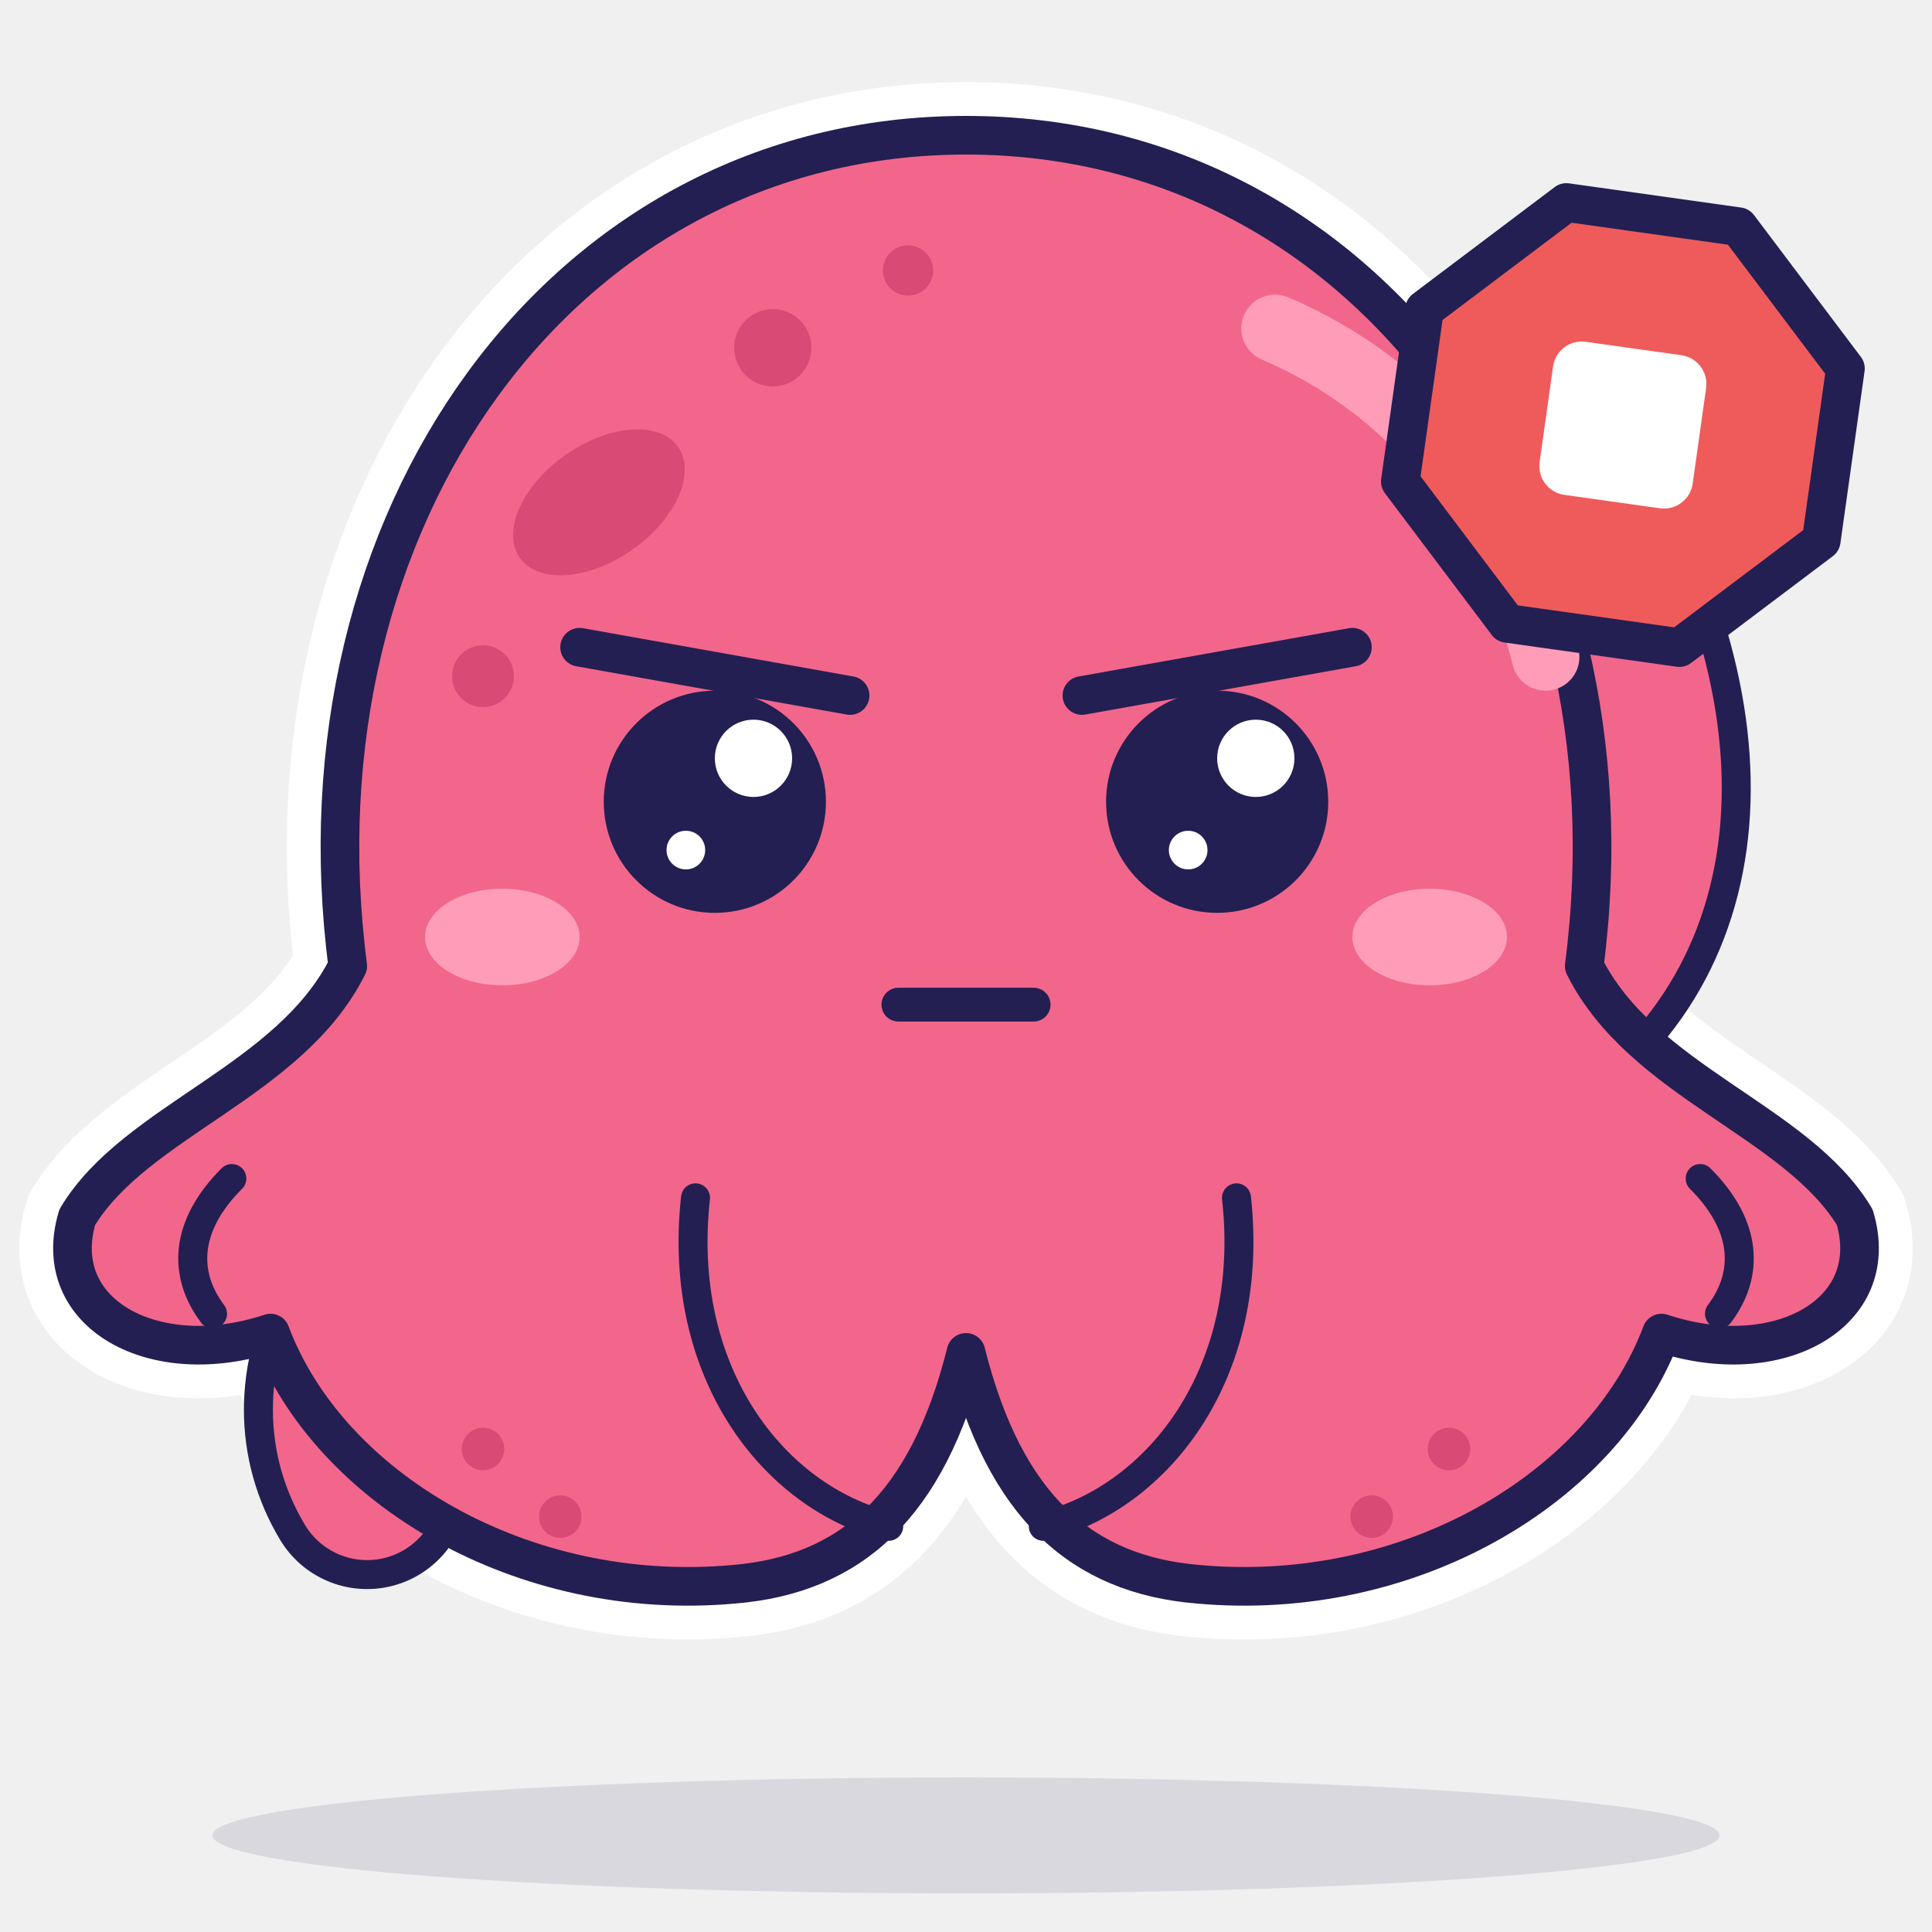
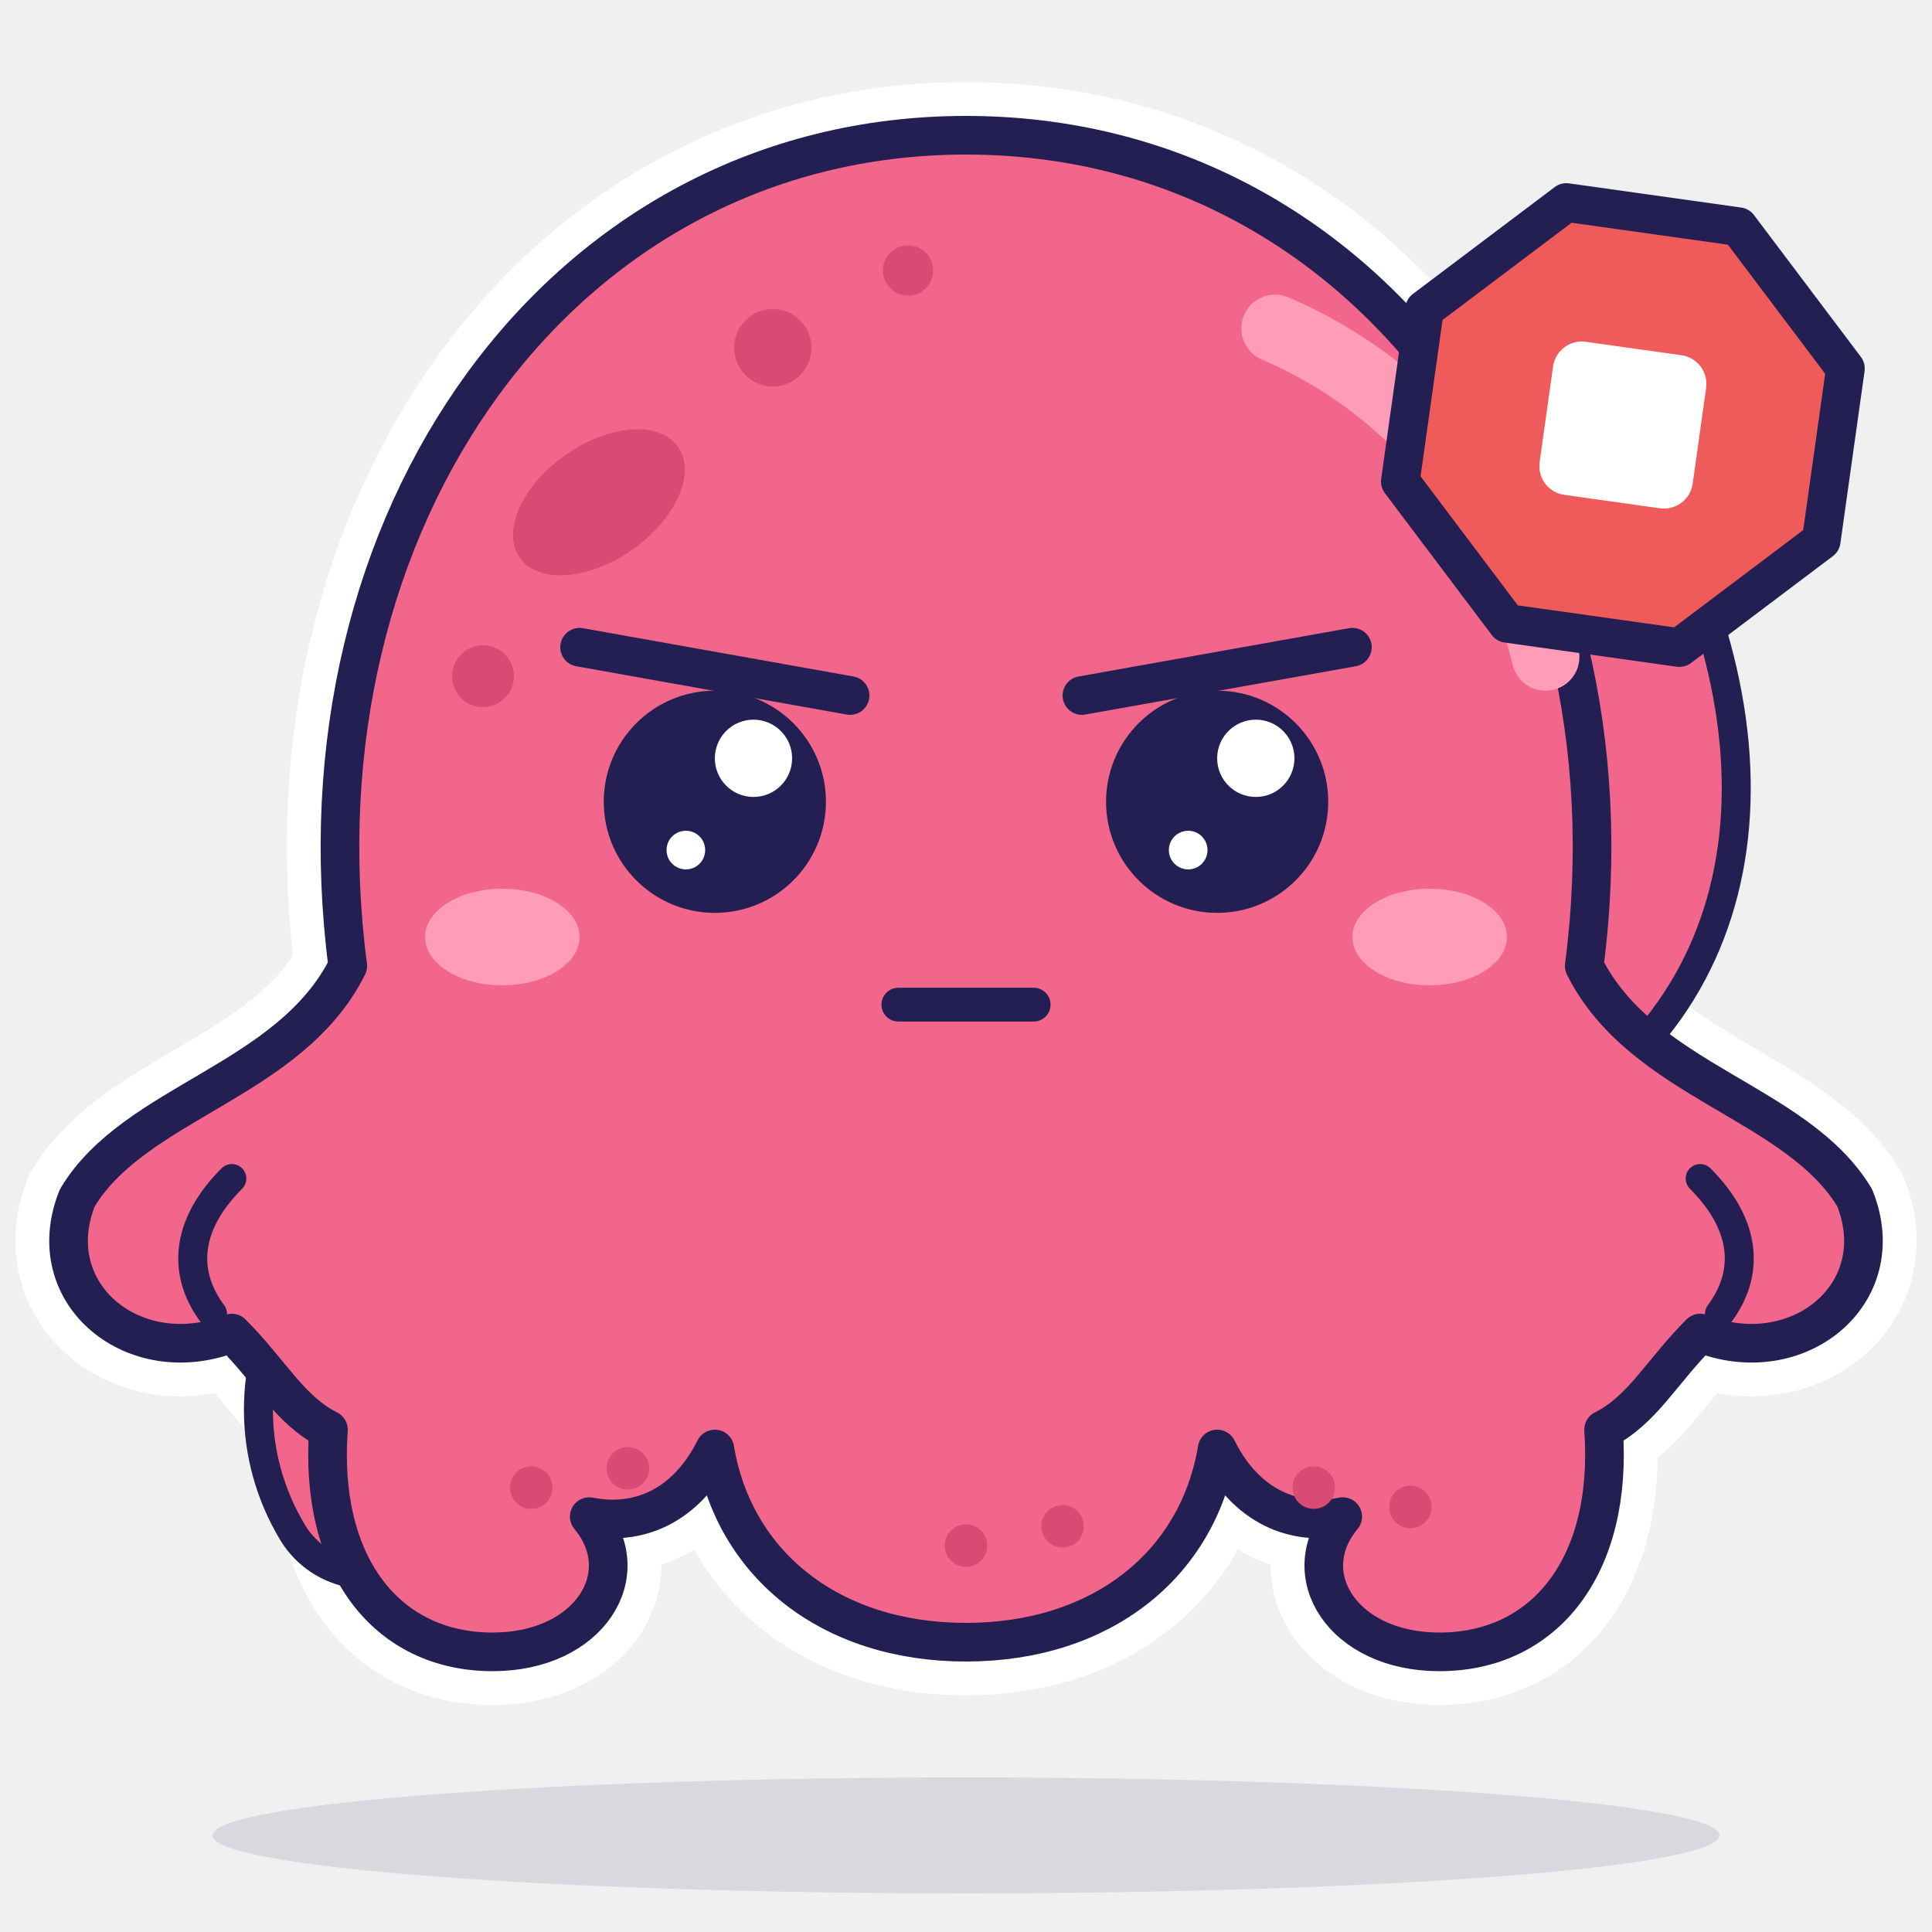
<svg xmlns="http://www.w3.org/2000/svg" viewBox="0 0 200 200" role="img" aria-label="Pouple the octopus">
  <ellipse cx="100" cy="190" rx="78" ry="6" fill="#231F52" opacity=".12" />
-   <path d="M36 100 C30 54 58 14 100 14 C142 14 170 54 164 100 C170 112 186 116 192 126 C195 136 184 142 172 138 C166 154 146 166 124 164 C112 163 104 156 100 140 C96 156 88 163 76 164 C54 166 34 154 28 138 C16 142 5 136 8 126 C14 116 30 112 36 100 Z" fill="#fff" stroke="#fff" stroke-width="11" stroke-linejoin="round" />
+   <path d="M36 100 C30 54 58 14 100 14 C142 14 170 54 164 100 C170 112 186 114 192 124 C196 134 186 142 176 138 C172 142 170 146 166 148 C167 162 160 171 149 171 C139 171 134 163 139 157 C134 158 129 156 126 150 C124 162 114 170 100 170 C86 170 76 162 74 150 C71 156 66 158 61 157 C66 163 61 171 51 171 C40 171 33 162 34 148 C30 146 28 142 24 138 C14 142 4 134 8 124 C14 114 30 112 36 100 Z" fill="#fff" stroke="#fff" stroke-width="11" stroke-linejoin="round" />
  <path d="M144 112 C166 108 176 90 168 66" fill="none" stroke="#231F52" stroke-width="21" stroke-linecap="round" stroke-linejoin="round" />
  <path d="M144 112 C166 108 176 90 168 66" fill="none" stroke="#F2668B" stroke-width="15" stroke-linecap="round" stroke-linejoin="round" />
  <path d="M56 124 C38 130 32 144 38 154" fill="none" stroke="#231F52" stroke-width="21" stroke-linecap="round" stroke-linejoin="round" />
  <path d="M56 124 C38 130 32 144 38 154" fill="none" stroke="#F2668B" stroke-width="15" stroke-linecap="round" stroke-linejoin="round" />
-   <path d="M36 100 C30 54 58 14 100 14 C142 14 170 54 164 100 C170 112 186 116 192 126 C195 136 184 142 172 138 C166 154 146 166 124 164 C112 163 104 156 100 140 C96 156 88 163 76 164 C54 166 34 154 28 138 C16 142 5 136 8 126 C14 116 30 112 36 100 Z" fill="#F2668B" stroke="#231F52" stroke-width="4" stroke-linejoin="round" />
-   <path d="M128 124 C130 142 120 155 108 158" fill="none" stroke="#231F52" stroke-width="3" stroke-linecap="round" />
-   <path d="M72 124 C70 142 80 155 92 158" fill="none" stroke="#231F52" stroke-width="3" stroke-linecap="round" />
+   <path d="M36 100 C30 54 58 14 100 14 C142 14 170 54 164 100 C170 112 186 114 192 124 C196 134 186 142 176 138 C172 142 170 146 166 148 C167 162 160 171 149 171 C139 171 134 163 139 157 C134 158 129 156 126 150 C124 162 114 170 100 170 C86 170 76 162 74 150 C71 156 66 158 61 157 C66 163 61 171 51 171 C40 171 33 162 34 148 C30 146 28 142 24 138 C14 142 4 134 8 124 C14 114 30 112 36 100 Z" fill="#F2668B" stroke="#231F52" stroke-width="4" stroke-linejoin="round" />
  <path d="M176 122 C181 127 181 132 178 136" fill="none" stroke="#231F52" stroke-width="3" stroke-linecap="round" />
  <path d="M24 122 C19 127 19 132 22 136" fill="none" stroke="#231F52" stroke-width="3" stroke-linecap="round" />
  <path d="M132 34 C146 40 156 52 160 68" fill="none" stroke="#FF9DB8" stroke-width="7" stroke-linecap="round" />
  <ellipse cx="62" cy="52" rx="10" ry="6" transform="rotate(-35 62 52)" fill="#D94A74" />
  <circle cx="80" cy="36" r="4" fill="#D94A74" />
  <circle cx="50" cy="70" r="3.2" fill="#D94A74" />
  <circle cx="94" cy="28" r="2.6" fill="#D94A74" />
-   <circle cx="150" cy="150" r="2.2" fill="#D94A74" />
-   <circle cx="142" cy="157" r="2.2" fill="#D94A74" />
-   <circle cx="50" cy="150" r="2.2" fill="#D94A74" />
-   <circle cx="58" cy="157" r="2.2" fill="#D94A74" />
+   <circle cx="146" cy="156" r="2.2" fill="#D94A74" />
+   <circle cx="136" cy="154" r="2.2" fill="#D94A74" />
+   <circle cx="100" cy="160" r="2.2" fill="#D94A74" />
+   <circle cx="110" cy="158" r="2.2" fill="#D94A74" />
+   <circle cx="55" cy="154" r="2.2" fill="#D94A74" />
+   <circle cx="65" cy="152" r="2.2" fill="#D94A74" />
  <g transform="translate(0 -15)">
    <ellipse cx="52" cy="112" rx="8" ry="5" fill="#FF9DB8" />
    <ellipse cx="148" cy="112" rx="8" ry="5" fill="#FF9DB8" />
    <circle cx="74" cy="98" r="11.5" fill="#231F52" />
    <circle cx="126" cy="98" r="11.5" fill="#231F52" />
    <circle cx="78" cy="93.5" r="4" fill="#fff" />
    <circle cx="130" cy="93.5" r="4" fill="#fff" />
    <circle cx="71" cy="103" r="2" fill="#fff" />
    <circle cx="123" cy="103" r="2" fill="#fff" />
    <path d="M60 82 L88 87" stroke="#231F52" stroke-width="4" stroke-linecap="round" />
    <path d="M140 82 L112 87" stroke="#231F52" stroke-width="4" stroke-linecap="round" />
    <path d="M93 119 L107 119" stroke="#231F52" stroke-width="3.5" stroke-linecap="round" />
  </g>
  <g transform="translate(146 22) rotate(8 22 22)">
    <polygon points="13,0 31,0 44,13 44,31 31,44 13,44 0,31 0,13" fill="#EF5B5B" stroke="#231F52" stroke-width="4" stroke-linejoin="round" />
    <rect x="14" y="14" width="16" height="16" rx="3" fill="#fff" />
  </g>
</svg>
